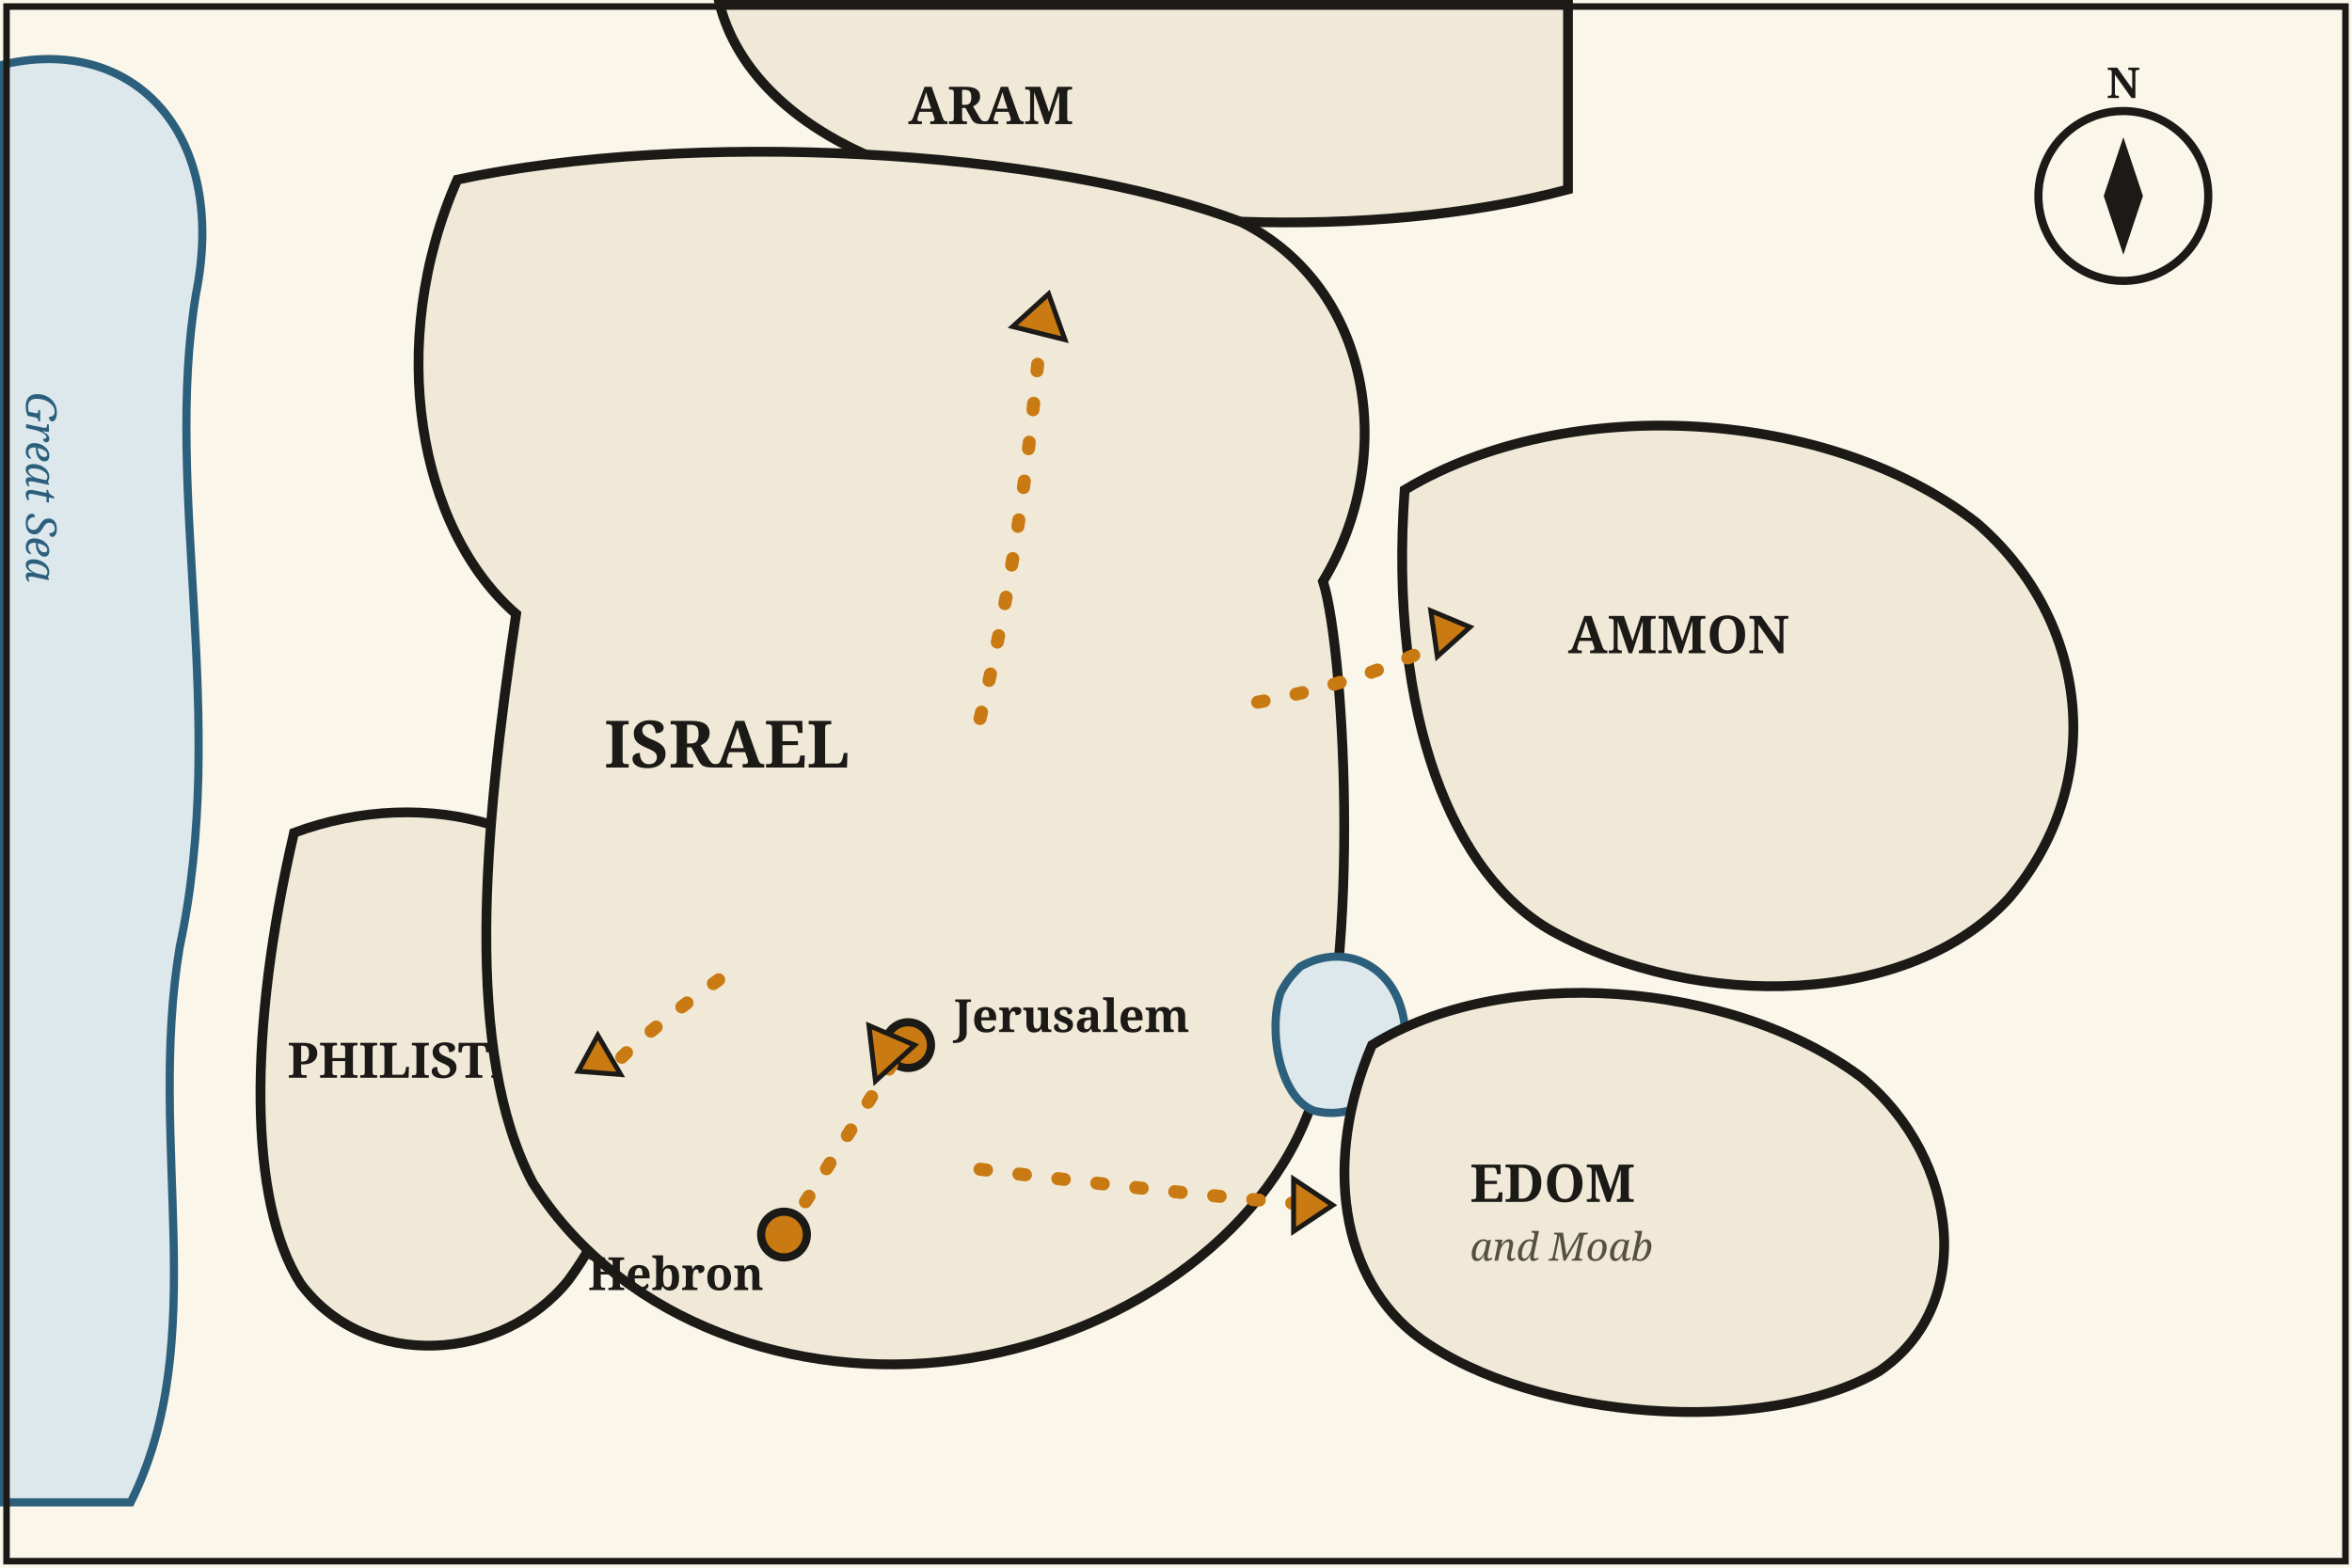
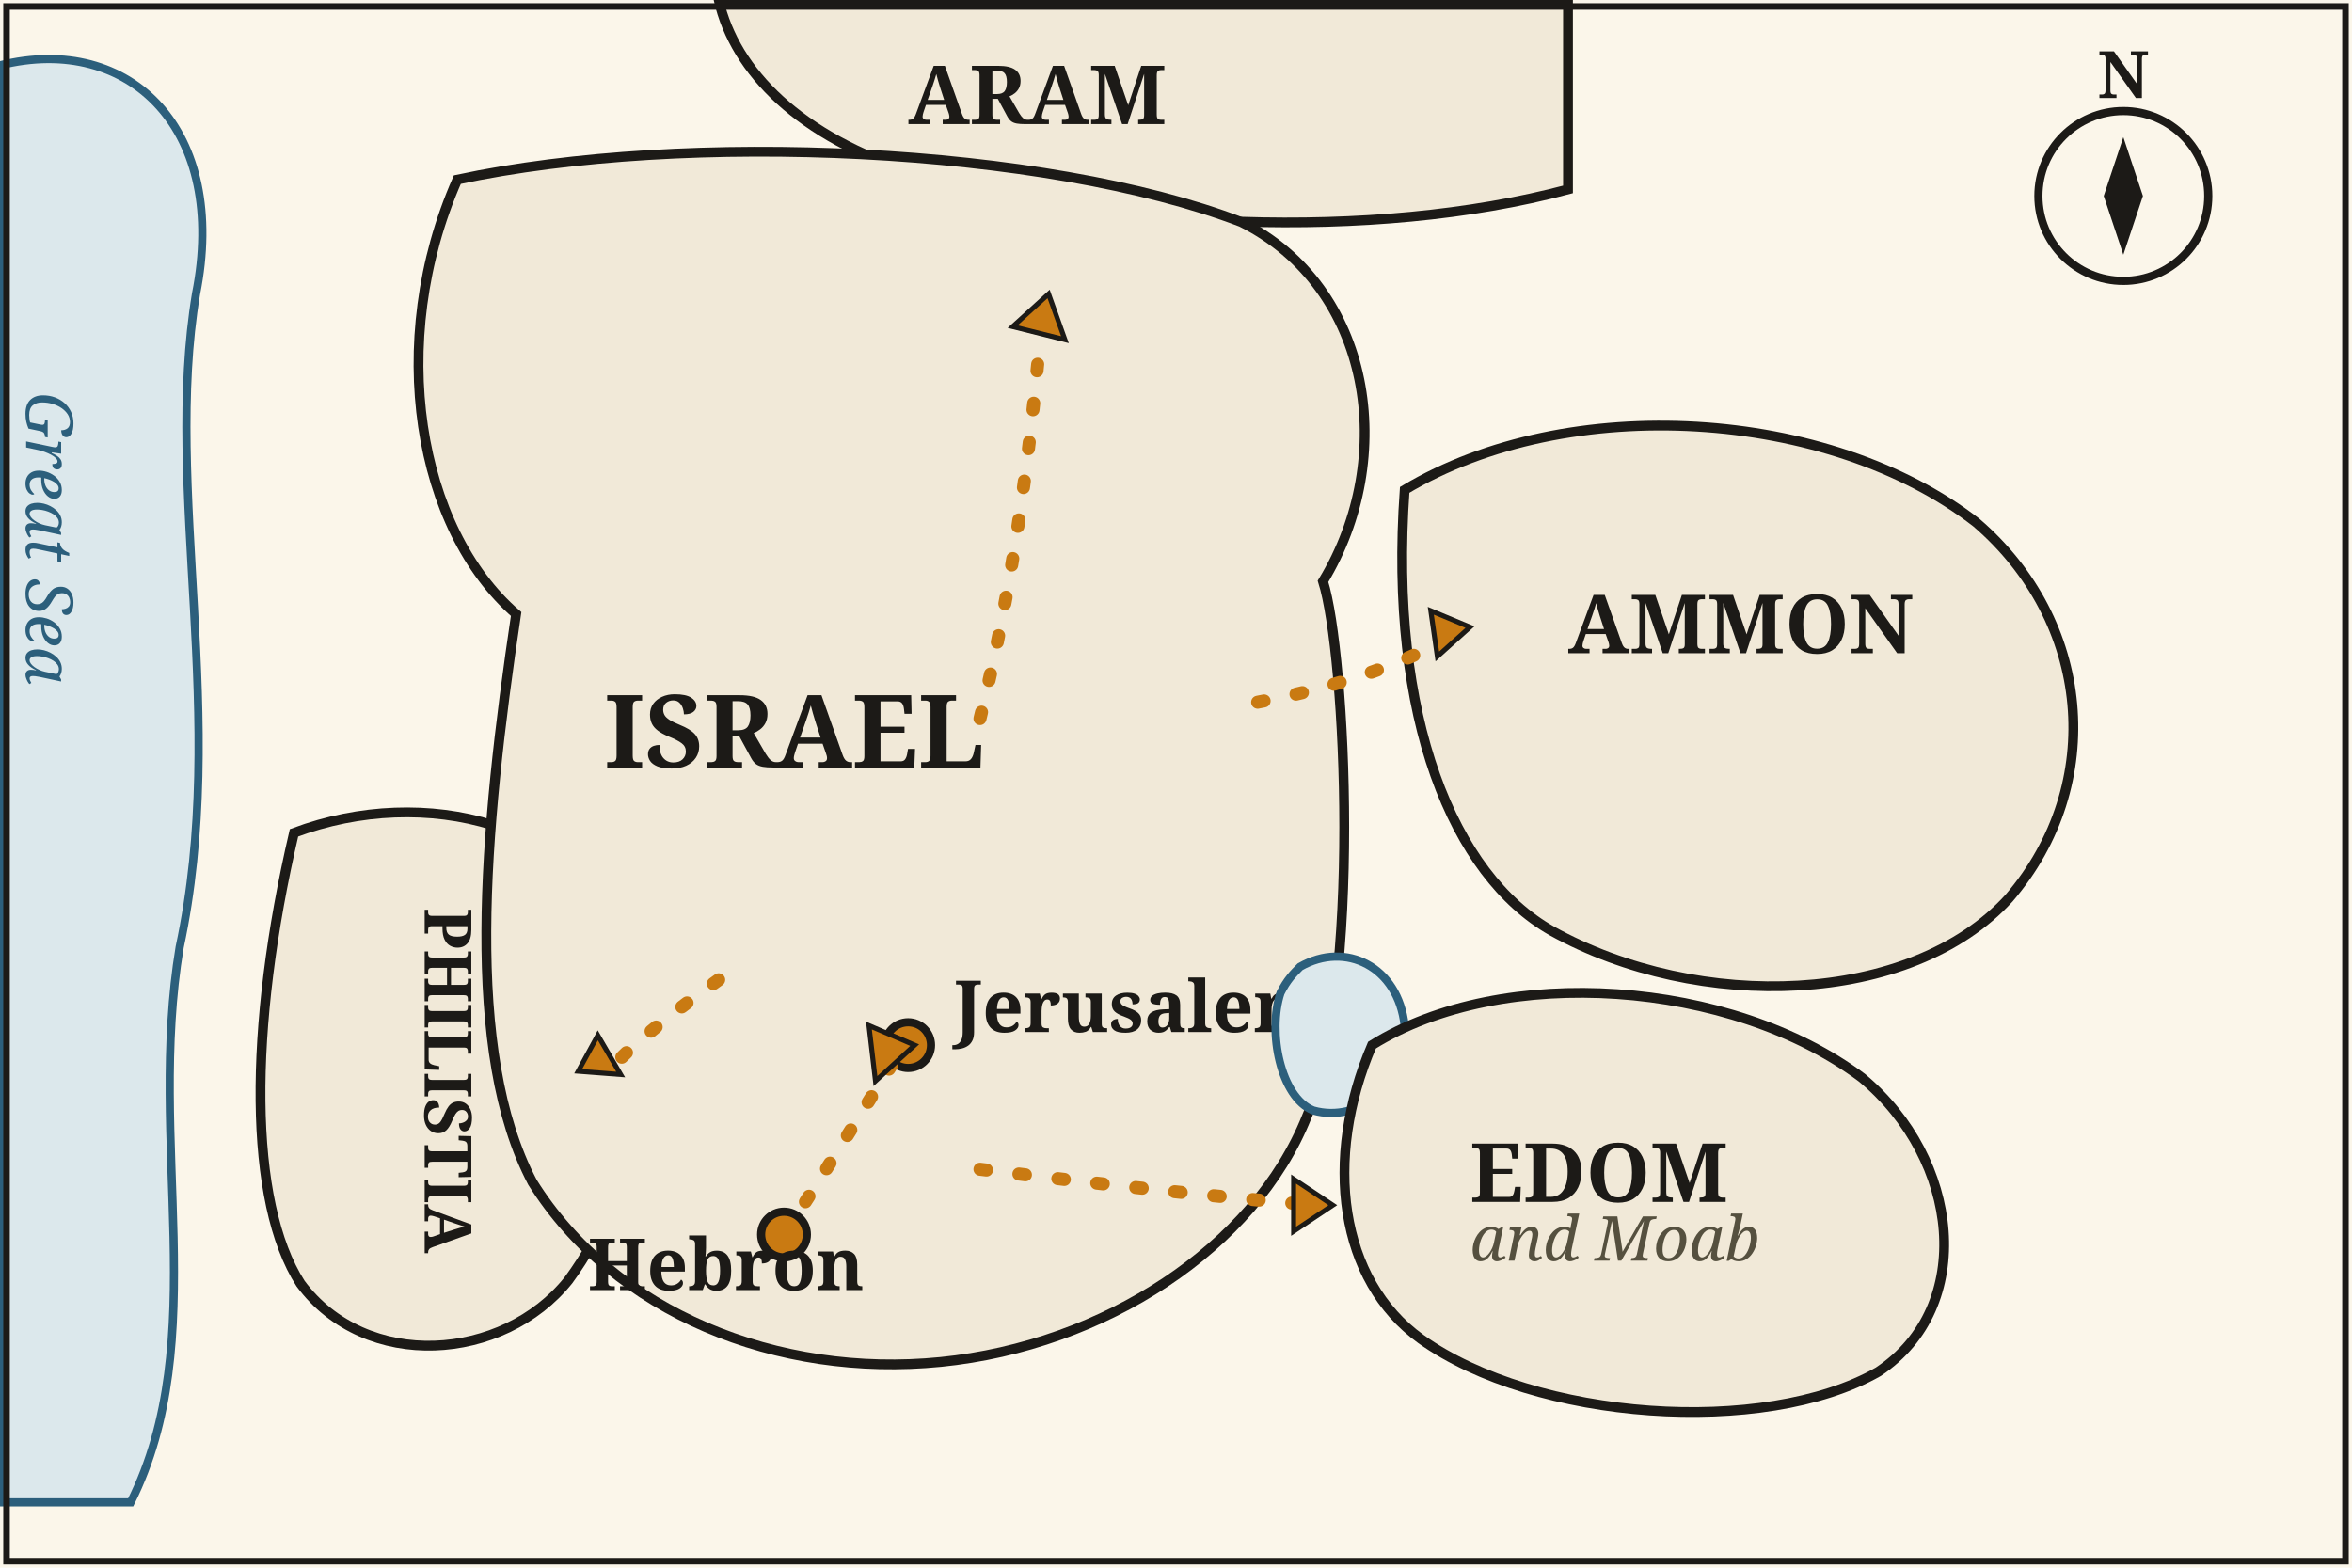
<svg xmlns="http://www.w3.org/2000/svg" viewBox="0 0 720 480" width="100%" height="480">
  <rect width="720" height="480" fill="#fbf6ea" />
  <path d="M0,20 C40,10 70,40 60,90 C50,150 70,220 55,290 C45,350 65,410 40,460 L0,460 Z" fill="#dce8ec" stroke="#2c5f7c" stroke-width="2.5" />
-   <text x="8" y="120" font-family="Georgia, serif" font-style="italic" font-size="13" fill="#2c5f7c" transform="rotate(90 8 120)">Great Sea</text>
+   <text x="8" y="120" font-family="Georgia, serif" font-style="italic" font-size="20" fill="#2c5f7c" transform="rotate(90 8 120)">Great Sea</text>
  <path d="M90,255 C130,240 178,252 192,290 C202,322 196,362 174,392 C154,417 112,420 92,393 C76,368 76,315 90,255 Z" fill="#f1e9d8" stroke="#1c1a17" stroke-width="3" />
-   <text x="88" y="330" font-family="Georgia, serif" font-weight="700" font-size="15" fill="#1c1a17">PHILISTIA</text>
+   <text x="130" y="278" font-family="Georgia, serif" font-weight="700" font-size="20" fill="#1c1a17" transform="rotate(90 130 278)">PHILISTIA</text>
  <path d="M220,0 L480,0 L480,58 C420,74 340,70 280,53 C245,42 225,22 220,0 Z" fill="#f1e9d8" stroke="#1c1a17" stroke-width="3" />
-   <text x="278" y="38" font-family="Georgia, serif" font-weight="700" font-size="16" fill="#1c1a17">ARAM</text>
+   <text x="278" y="38" font-family="Georgia, serif" font-weight="700" font-size="25" fill="#1c1a17">ARAM</text>
  <path d="M140,55 C210,40 320,45 380,68 C420,88 428,140 405,178 C412,200 417,302 400,342 C384,382 338,412 288,417 C238,422 188,402 163,362 C142,322 148,255 158,188 C128,162 118,105 140,55 Z" fill="#f1e9d8" stroke="#1c1a17" stroke-width="3" />
-   <text x="185" y="235" font-family="Georgia, serif" font-weight="700" font-size="20" fill="#1c1a17">ISRAEL</text>
+   <text x="185" y="235" font-family="Georgia, serif" font-weight="700" font-size="31" fill="#1c1a17">ISRAEL</text>
  <circle cx="240" cy="378" r="7" fill="#c97a12" stroke="#1c1a17" stroke-width="2.5" />
-   <text x="180" y="395" font-family="Georgia, serif" font-weight="700" font-size="14" fill="#1c1a17">Hebron</text>
+   <text x="180" y="395" font-family="Georgia, serif" font-weight="700" font-size="22" fill="#1c1a17">Hebron</text>
  <circle cx="278" cy="320" r="7" fill="#c97a12" stroke="#1c1a17" stroke-width="2.5" />
-   <text x="292" y="316" font-family="Georgia, serif" font-weight="700" font-size="14" fill="#1c1a17">Jerusalem</text>
+   <text x="292" y="316" font-family="Georgia, serif" font-weight="700" font-size="22" fill="#1c1a17">Jerusalem</text>
  <path d="M240,378 C252,360 264,340 273,326" fill="none" stroke="#c97a12" stroke-width="4" stroke-dasharray="2,10" stroke-linecap="round" />
  <path d="M266,314 L280,320 L268,331 Z" fill="#c97a12" stroke="#1c1a17" stroke-width="1.5" />
  <path d="M430,150 C480,120 560,125 605,160 C640,190 645,240 615,275 C585,308 520,310 475,285 C445,268 425,220 430,150 Z" fill="#f1e9d8" stroke="#1c1a17" stroke-width="3" />
-   <text x="480" y="200" font-family="Georgia, serif" font-weight="700" font-size="16" fill="#1c1a17">AMMON</text>
+   <text x="480" y="200" font-family="Georgia, serif" font-weight="700" font-size="25" fill="#1c1a17">AMMON</text>
  <path d="M398,296 C412,288 428,296 430,314 C432,332 416,344 402,340 C392,336 388,316 392,304 C394,300 396,298 398,296 Z" fill="#dce8ec" stroke="#2c5f7c" stroke-width="2.5" />
  <path d="M420,320 C460,295 530,300 570,330 C600,355 605,400 575,420 C540,440 470,435 435,410 C410,392 405,355 420,320 Z" fill="#f1e9d8" stroke="#1c1a17" stroke-width="3" />
-   <text x="450" y="368" font-family="Georgia, serif" font-weight="700" font-size="16" fill="#1c1a17">EDOM</text>
-   <text x="450" y="386" font-family="Georgia, serif" font-style="italic" font-size="12" fill="#55503f">and Moab</text>
+   <text x="450" y="368" font-family="Georgia, serif" font-weight="700" font-size="25" fill="#1c1a17">EDOM</text>
+   <text x="450" y="386" font-family="Georgia, serif" font-style="italic" font-size="19" fill="#55503f">and Moab</text>
  <path d="M300,220 C310,180 315,140 318,108" fill="none" stroke="#c97a12" stroke-width="4" stroke-dasharray="2,10" stroke-linecap="round" />
  <path d="M310,100 L321,90 L326,104 Z" fill="#c97a12" stroke="#1c1a17" stroke-width="1.5" />
  <path d="M385,215 C412,210 432,202 446,194" fill="none" stroke="#c97a12" stroke-width="4" stroke-dasharray="2,10" stroke-linecap="round" />
  <path d="M438,187 L450,192 L440,201 Z" fill="#c97a12" stroke="#1c1a17" stroke-width="1.5" />
  <path d="M220,300 C206,310 196,318 189,325" fill="none" stroke="#c97a12" stroke-width="4" stroke-dasharray="2,10" stroke-linecap="round" />
  <path d="M183,317 L190,329 L177,328 Z" fill="#c97a12" stroke="#1c1a17" stroke-width="1.5" />
  <path d="M300,358 C340,363 378,367 403,369" fill="none" stroke="#c97a12" stroke-width="4" stroke-dasharray="2,10" stroke-linecap="round" />
  <path d="M396,361 L408,369 L396,377 Z" fill="#c97a12" stroke="#1c1a17" stroke-width="1.5" />
  <g transform="translate(650,60)">
    <circle r="26" fill="#fbf6ea" stroke="#1c1a17" stroke-width="2.5" />
    <path d="M0,-18 L6,0 L0,18 L-6,0 Z" fill="#1c1a17" />
-     <text y="-30" font-family="Georgia, serif" font-weight="700" font-size="13" fill="#1c1a17" text-anchor="middle">N</text>
+     <text y="-30" font-family="Georgia, serif" font-weight="700" font-size="20" fill="#1c1a17" text-anchor="middle">N</text>
  </g>
  <rect x="2" y="2" width="716" height="476" fill="none" stroke="#1c1a17" stroke-width="2" />
</svg>
